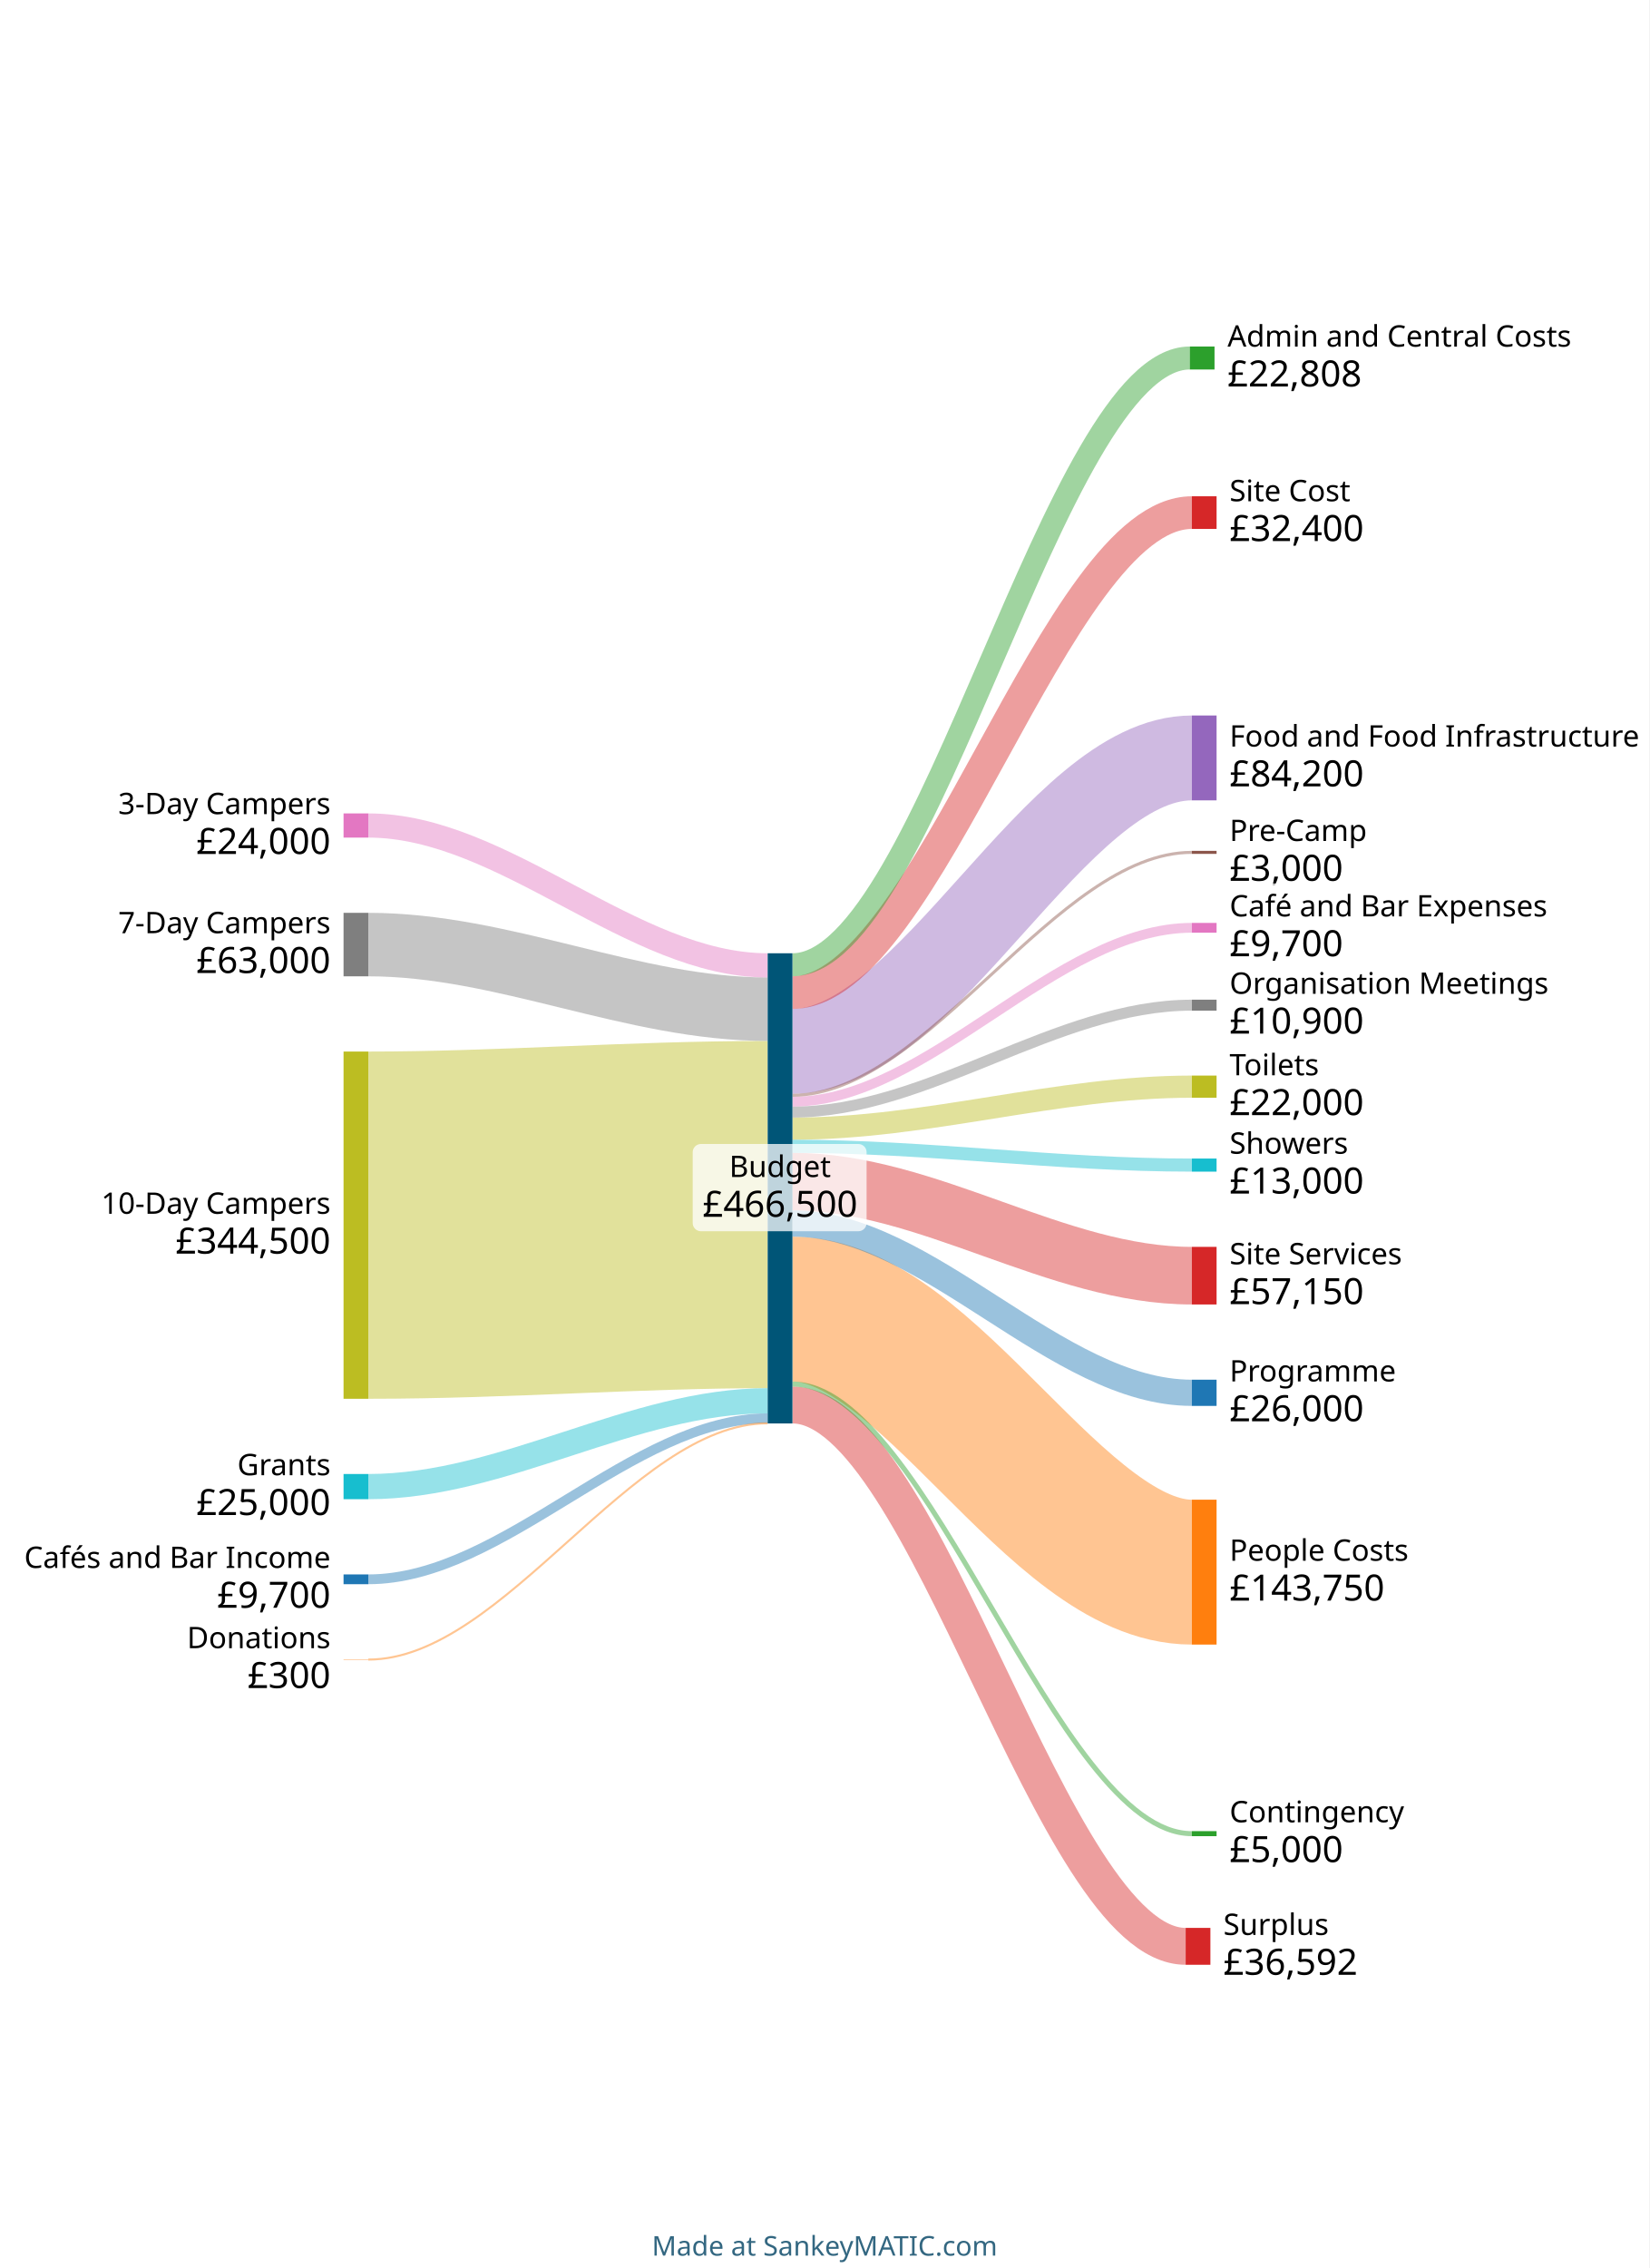
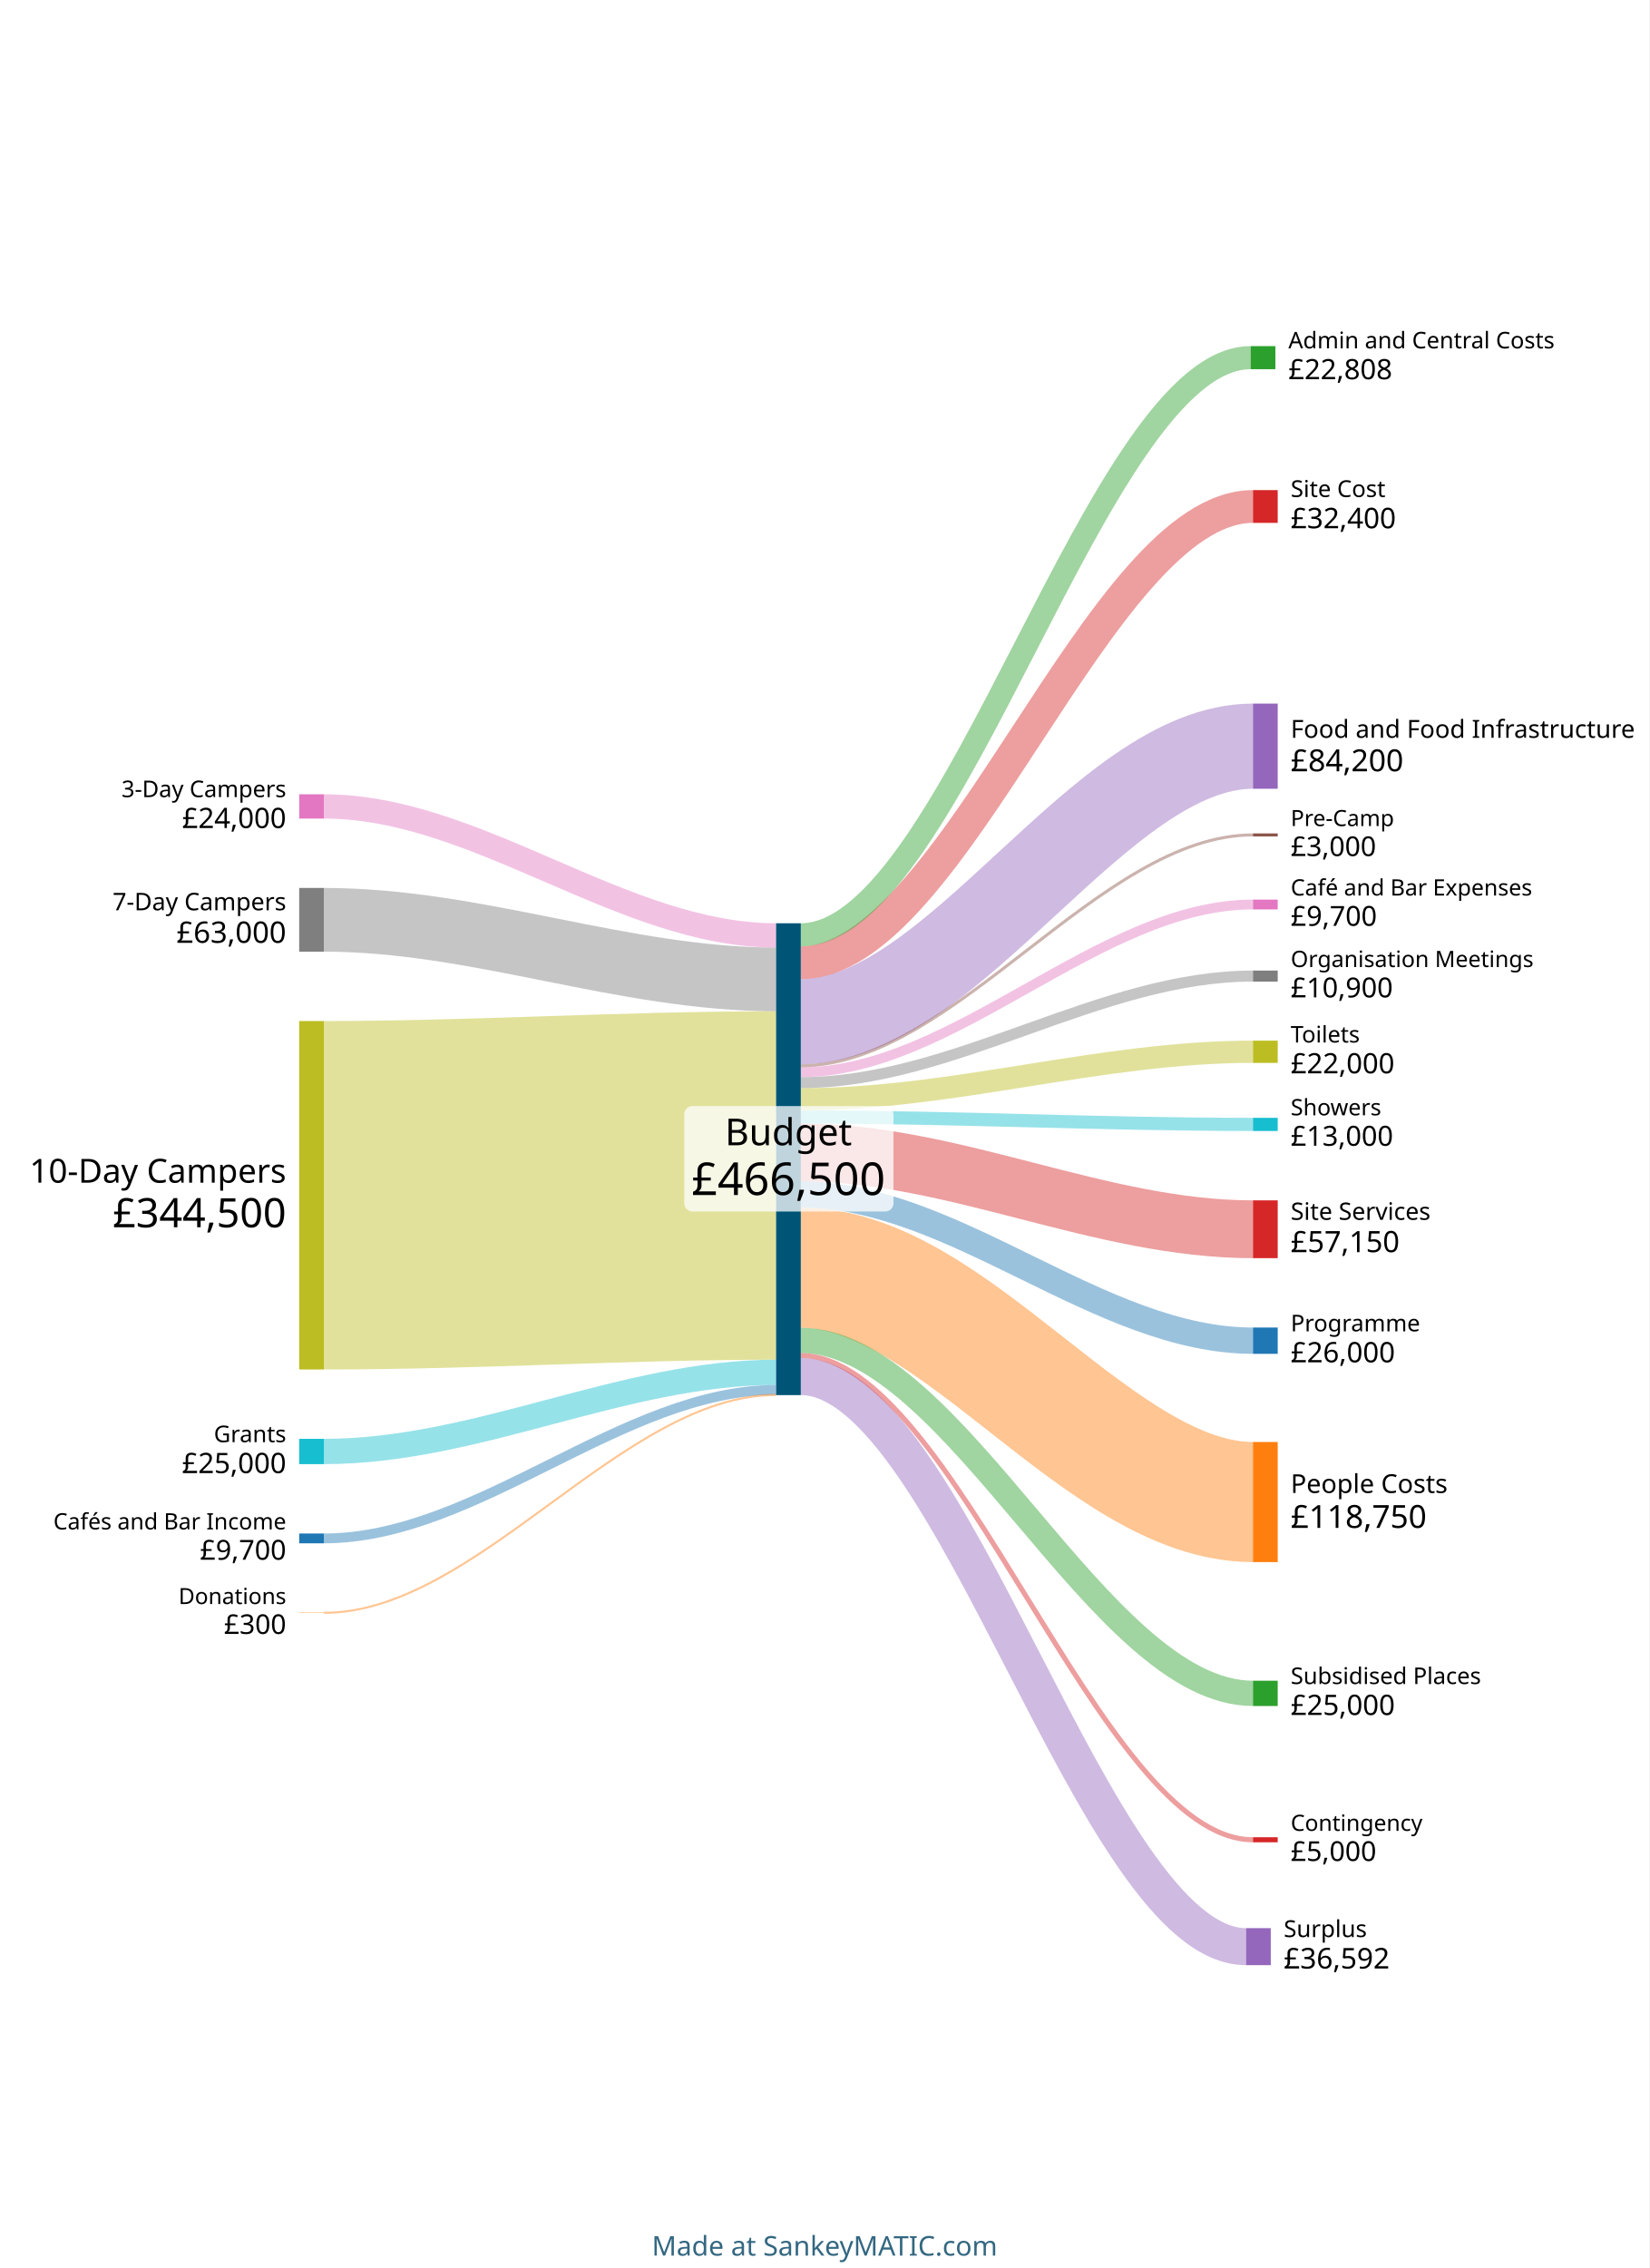
<svg xmlns="http://www.w3.org/2000/svg" height="1100" width="800">
  <rect height="1100" width="800" fill="#ffffff" />
-   <g transform="translate(166.6435,18)">
+   <g transform="translate(145.1278,18)">
    <g id="sankey_flows">
-       <path id="flow2" d="M12 576.215C77.871 576.215 139.868 571.076 205.739 571.076" fill="none" stroke-width="168.406" stroke="#bcbd22" opacity="0.45" />
-       <path id="flow16" d="M217.739 616.921C283.611 616.921 345.607 744.497 411.479 744.497" fill="none" stroke-width="70.271" stroke="#ff7f0e" opacity="0.45" />
-       <path id="flow8" d="M217.739 491.912C283.611 491.912 345.607 349.604 411.479 349.604" fill="none" stroke-width="41.161" stroke="#9467bd" opacity="0.45" />
-       <path id="flow1" d="M12 440.128C77.871 440.128 139.868 471.475 205.739 471.475" fill="none" stroke-width="30.797" stroke="#7f7f7f" opacity="0.45" />
-       <path id="flow14" d="M217.739 555.107C283.611 555.107 345.607 600.712 411.479 600.712" fill="none" stroke-width="27.937" stroke="#d62728" opacity="0.45" />
-       <path id="flow18" d="M217.739 663.445C282.591 663.445 343.627 925.992 408.479 925.992" fill="none" stroke-width="17.888" stroke="#d62728" opacity="0.45" />
-       <path id="flow7" d="M217.739 463.413C283.611 463.413 345.607 230.619 411.479 230.619" fill="none" stroke-width="15.838" stroke="#d62728" opacity="0.45" />
-       <path id="flow15" d="M217.739 575.431C283.611 575.431 345.607 657.521 411.479 657.521" fill="none" stroke-width="12.71" stroke="#1f77b4" opacity="0.45" />
-       <path id="flow3" d="M12 703.014C77.871 703.014 139.868 661.39 205.739 661.39" fill="none" stroke-width="12.221" stroke="#17becf" opacity="0.45" />
-       <path id="flow0" d="M12 382.377C77.871 382.377 139.868 450.21 205.739 450.21" fill="none" stroke-width="11.732" stroke="#e377c2" opacity="0.45" />
-       <path id="flow6" d="M217.739 449.919C283.271 449.919 344.947 155.639 410.479 155.639" fill="none" stroke-width="11.15" stroke="#2ca02c" opacity="0.45" />
-       <path id="flow12" d="M217.739 529.406C283.611 529.406 345.607 509.04 411.479 509.04" fill="none" stroke-width="10.755" stroke="#bcbd22" opacity="0.45" />
-       <path id="flow13" d="M217.739 537.961C283.611 537.961 345.607 547.08 411.479 547.08" fill="none" stroke-width="6.355" stroke="#17becf" opacity="0.45" />
-       <path id="flow11" d="M217.739 521.365C283.611 521.365 345.607 469.513 411.479 469.513" fill="none" stroke-width="5.328" stroke="#7f7f7f" opacity="0.45" />
-       <path id="flow4" d="M12 747.981C77.871 747.981 139.868 669.871 205.739 669.871" fill="none" stroke-width="4.742" stroke="#1f77b4" opacity="0.45" />
-       <path id="flow10" d="M217.739 516.33C283.611 516.33 345.607 431.992 411.479 431.992" fill="none" stroke-width="4.742" stroke="#e377c2" opacity="0.45" />
-       <path id="flow17" d="M217.739 653.279C283.611 653.279 345.607 871.34 411.479 871.34" fill="none" stroke-width="2.444" stroke="#2ca02c" opacity="0.45" />
-       <path id="flow9" d="M217.739 513.226C283.611 513.226 345.607 395.403 411.479 395.403" fill="none" stroke-width="1.467" stroke="#8c564b" opacity="0.45" />
-       <path id="flow5" d="M12 786.911C77.871 786.911 139.868 672.316 205.739 672.316" fill="none" stroke-width="1" stroke="#ff7f0e" opacity="0.45" />
+       <path id="flow2" d="M12 561.71C86.57 561.71 156.754 556.971 231.324 556.971" fill="none" stroke-width="168.993" stroke="#bcbd22" opacity="0.45" />
+       <path id="flow16" d="M243.324 596.844C317.894 596.844 388.078 710.505 462.648 710.505" fill="none" stroke-width="58.252" stroke="#ff7f0e" opacity="0.45" />
+       <path id="flow8" d="M243.324 477.531C317.894 477.531 388.078 343.902 462.648 343.902" fill="none" stroke-width="41.304" stroke="#9467bd" opacity="0.45" />
+       <path id="flow1" d="M12 428.114C86.57 428.114 156.754 457.022 231.324 457.022" fill="none" stroke-width="30.904" stroke="#7f7f7f" opacity="0.45" />
+       <path id="flow14" d="M243.324 540.946C317.894 540.946 388.078 578.2 462.648 578.2" fill="none" stroke-width="28.035" stroke="#d62728" opacity="0.45" />
+       <path id="flow19" d="M243.324 649.662C316.748 649.662 385.852 926.145 459.276 926.145" fill="none" stroke-width="17.95" stroke="#9467bd" opacity="0.45" />
+       <path id="flow7" d="M243.324 448.932C317.894 448.932 388.078 227.654 462.648 227.654" fill="none" stroke-width="15.894" stroke="#d62728" opacity="0.45" />
+       <path id="flow15" d="M243.324 561.341C317.894 561.341 388.078 632.241 462.648 632.241" fill="none" stroke-width="12.754" stroke="#1f77b4" opacity="0.45" />
+       <path id="flow3" d="M12 685.985C86.57 685.985 156.754 647.6 231.324 647.6" fill="none" stroke-width="12.264" stroke="#17becf" opacity="0.45" />
+       <path id="flow17" d="M243.324 632.102C317.894 632.102 388.078 803.296 462.648 803.296" fill="none" stroke-width="12.264" stroke="#2ca02c" opacity="0.45" />
+       <path id="flow0" d="M12 373.128C86.57 373.128 156.754 435.683 231.324 435.683" fill="none" stroke-width="11.773" stroke="#e377c2" opacity="0.45" />
+       <path id="flow6" d="M243.324 435.391C317.512 435.391 387.336 155.469 461.524 155.469" fill="none" stroke-width="11.188" stroke="#2ca02c" opacity="0.45" />
+       <path id="flow12" d="M243.324 515.156C317.894 515.156 388.078 492.117 462.648 492.117" fill="none" stroke-width="10.792" stroke="#bcbd22" opacity="0.45" />
+       <path id="flow13" d="M243.324 523.74C317.894 523.74 388.078 527.347 462.648 527.347" fill="none" stroke-width="6.377" stroke="#17becf" opacity="0.45" />
+       <path id="flow11" d="M243.324 507.086C317.894 507.086 388.078 455.403 462.648 455.403" fill="none" stroke-width="5.347" stroke="#7f7f7f" opacity="0.45" />
+       <path id="flow4" d="M12 728.143C86.57 728.143 156.754 656.111 231.324 656.111" fill="none" stroke-width="4.758" stroke="#1f77b4" opacity="0.45" />
+       <path id="flow10" d="M243.324 502.034C317.894 502.034 388.078 420.696 462.648 420.696" fill="none" stroke-width="4.758" stroke="#e377c2" opacity="0.45" />
+       <path id="flow18" d="M243.324 639.46C317.894 639.46 388.078 874.302 462.648 874.302" fill="none" stroke-width="2.453" stroke="#d62728" opacity="0.45" />
+       <path id="flow9" d="M243.324 498.919C317.894 498.919 388.078 386.943 462.648 386.943" fill="none" stroke-width="1.472" stroke="#8c564b" opacity="0.45" />
+       <path id="flow5" d="M12 764.242C86.57 764.242 156.754 658.563 231.324 658.563" fill="none" stroke-width="1" stroke="#ff7f0e" opacity="0.45" />
    </g>
    <g id="sankey_nodes">
      <g class="node">
-         <rect id="r0" class="for_r0" x="0" y="376.511" height="11.732" width="12" fill="#e377c2" fill-opacity="1" />
+         <rect id="r0" class="for_r0" x="0" y="367.242" height="11.773" width="12" fill="#e377c2" fill-opacity="1" />
      </g>
      <g class="node">
-         <rect id="r1" class="for_r1" x="205.739" y="444.344" height="228.045" width="12" fill="#057" fill-opacity="1" />
+         <rect id="r1" class="for_r1" x="231.324" y="429.797" height="228.84" width="12" fill="#057" fill-opacity="1" />
      </g>
      <g class="node">
-         <rect id="r2" class="for_r2" x="0" y="424.729" height="30.797" width="12" fill="#7f7f7f" fill-opacity="1" />
+         <rect id="r2" class="for_r2" x="0" y="412.662" height="30.904" width="12" fill="#7f7f7f" fill-opacity="1" />
      </g>
      <g class="node">
-         <rect id="r3" class="for_r3" x="0" y="492.012" height="168.406" width="12" fill="#bcbd22" fill-opacity="1" />
+         <rect id="r3" class="for_r3" x="0" y="477.213" height="168.993" width="12" fill="#bcbd22" fill-opacity="1" />
      </g>
      <g class="node">
-         <rect id="r4" class="for_r4" x="0" y="696.903" height="12.221" width="12" fill="#17becf" fill-opacity="1" />
+         <rect id="r4" class="for_r4" x="0" y="679.853" height="12.264" width="12" fill="#17becf" fill-opacity="1" />
      </g>
      <g class="node">
-         <rect id="r5" class="for_r5" x="0" y="745.61" height="4.742" width="12" fill="#1f77b4" fill-opacity="1" />
+         <rect id="r5" class="for_r5" x="0" y="725.764" height="4.758" width="12" fill="#1f77b4" fill-opacity="1" />
      </g>
      <g class="node">
-         <rect id="r6" class="for_r6" x="0" y="786.837" height="0.147" width="12" fill="#ff7f0e" fill-opacity="1" />
+         <rect id="r6" class="for_r6" x="0" y="764.169" height="0.147" width="12" fill="#ff7f0e" fill-opacity="1" />
      </g>
      <g class="node">
-         <rect id="r7" class="for_r7" x="411.479" y="198.064" height="11.15" width="12" fill="#2ca02c" fill-opacity="1" transform="translate(-1,-48)" />
+         <rect id="r7" class="for_r7" x="462.648" y="197.875" height="11.188" width="12" fill="#2ca02c" fill-opacity="1" transform="translate(-1.12424,-48.00107)" />
      </g>
      <g class="node">
-         <rect id="r8" class="for_r8" x="411.479" y="245.699" height="15.838" width="12" fill="#d62728" fill-opacity="1" transform="translate(0,-23)" />
+         <rect id="r8" class="for_r8" x="462.648" y="242.711" height="15.894" width="12" fill="#d62728" fill-opacity="1" transform="translate(0,-23.00388)" />
      </g>
      <g class="node">
-         <rect id="r9" class="for_r9" x="411.479" y="298.023" height="41.161" width="12" fill="#9467bd" fill-opacity="1" transform="translate(0,31)" />
+         <rect id="r9" class="for_r9" x="462.648" y="292.251" height="41.304" width="12" fill="#9467bd" fill-opacity="1" transform="translate(0,30.99854)" />
      </g>
      <g class="node">
-         <rect id="r10" class="for_r10" x="411.479" y="375.669" height="1.467" width="12" fill="#8c564b" fill-opacity="1" transform="translate(0,19)" />
+         <rect id="r10" class="for_r10" x="462.648" y="367.202" height="1.472" width="12" fill="#8c564b" fill-opacity="1" transform="translate(0,19.00467)" />
      </g>
      <g class="node">
-         <rect id="r11" class="for_r11" x="411.479" y="413.622" height="4.742" width="12" fill="#e377c2" fill-opacity="1" transform="translate(0,16)" />
+         <rect id="r11" class="for_r11" x="462.648" y="402.321" height="4.758" width="12" fill="#e377c2" fill-opacity="1" transform="translate(0,15.99607)" />
      </g>
      <g class="node">
-         <rect id="r12" class="for_r12" x="411.479" y="454.849" height="5.328" width="12" fill="#7f7f7f" fill-opacity="1" transform="translate(0,12)" />
+         <rect id="r12" class="for_r12" x="462.648" y="440.726" height="5.347" width="12" fill="#7f7f7f" fill-opacity="1" transform="translate(0,12.00358)" />
      </g>
      <g class="node">
-         <rect id="r13" class="for_r13" x="411.479" y="496.663" height="10.755" width="12" fill="#bcbd22" fill-opacity="1" transform="translate(0,7)" />
+         <rect id="r13" class="for_r13" x="462.648" y="479.72" height="10.792" width="12" fill="#bcbd22" fill-opacity="1" transform="translate(0,7.00105)" />
      </g>
      <g class="node">
-         <rect id="r14" class="for_r14" x="411.479" y="543.903" height="6.355" width="12" fill="#17becf" fill-opacity="1" />
+         <rect id="r14" class="for_r14" x="462.648" y="524.158" height="6.377" width="12" fill="#17becf" fill-opacity="1" />
      </g>
      <g class="node">
-         <rect id="r15" class="for_r15" x="411.479" y="586.743" height="27.937" width="12" fill="#d62728" fill-opacity="1" />
+         <rect id="r15" class="for_r15" x="462.648" y="564.182" height="28.035" width="12" fill="#d62728" fill-opacity="1" />
      </g>
      <g class="node">
-         <rect id="r16" class="for_r16" x="411.479" y="651.166" height="12.71" width="12" fill="#1f77b4" fill-opacity="1" />
+         <rect id="r16" class="for_r16" x="462.648" y="625.864" height="12.754" width="12" fill="#1f77b4" fill-opacity="1" />
      </g>
      <g class="node">
-         <rect id="r17" class="for_r17" x="411.479" y="700.362" height="70.271" width="12" fill="#ff7f0e" fill-opacity="1" transform="translate(0,9)" />
+         <rect id="r17" class="for_r17" x="462.648" y="672.265" height="58.252" width="12" fill="#ff7f0e" fill-opacity="1" transform="translate(0,9.11403)" />
      </g>
      <g class="node">
-         <rect id="r18" class="for_r18" x="411.479" y="807.118" height="2.444" width="12" fill="#2ca02c" fill-opacity="1" transform="translate(0,63)" />
+         <rect id="r18" class="for_r18" x="462.648" y="764.164" height="12.264" width="12" fill="#2ca02c" fill-opacity="1" transform="translate(0,33)" />
      </g>
      <g class="node">
-         <rect id="r19" class="for_r19" x="411.479" y="846.048" height="17.888" width="12" fill="#d62728" fill-opacity="1" transform="translate(-3,71)" />
+         <rect id="r19" class="for_r19" x="462.648" y="810.075" height="2.453" width="12" fill="#d62728" fill-opacity="1" transform="translate(0,63.00068)" />
+       </g>
+       <g class="node">
+         <rect id="r20" class="for_r20" x="462.648" y="846.174" height="17.95" width="12" fill="#9467bd" fill-opacity="1" transform="translate(-3.37271,70.99539)" />
      </g>
    </g>
    <g id="sankey_labels" font-family="sans-serif" font-size="16px" fill="#000000">
-       <text text-anchor="middle" x="233.357" y="1076" font-size="13.203px" font-weight="400" fill="#336781">Made at SankeyMATIC.com</text>
-       <rect id="label0_bg" class="for_r0" x="-112.19" y="360.857" width="110.764" height="42.32" rx="4" fill="#fff" fill-opacity="0.75" stroke="none" stroke-width="0" stroke-opacity="0" />
-       <text id="label0" class="for_r0" text-anchor="end" x="-6.298" y="382.377" font-weight="400" font-size="14.4px" dy="-5.52">3-Day Campers<tspan x="-6.298" dy="19.32" font-weight="400" font-size="17.6px">£24,000</tspan>
+       <text text-anchor="middle" x="254.872" y="1076" font-size="13.203px" font-weight="400" fill="#336781">Made at SankeyMATIC.com</text>
+       <rect id="label0_bg" class="for_r0" x="-89.518" y="355.618" width="88.292" height="33.981" rx="4" fill="#fff" fill-opacity="0.75" stroke="none" stroke-width="0" stroke-opacity="0" />
+       <text id="label0" class="for_r0" text-anchor="end" x="-6.298" y="373.128" font-weight="400" font-size="11.166px" dy="-4.511">3-Day Campers<tspan x="-6.298" dy="14.981" font-weight="400" font-size="13.647px">£24,000</tspan>
      </text>
-       <rect id="label1_bg" class="for_r1" x="169.364" y="536.846" width="84.349" height="42.32" rx="4" fill="#fff" fill-opacity="0.75" stroke="none" stroke-width="0" stroke-opacity="0" />
-       <text id="label1" class="for_r1" text-anchor="middle" x="211.739" y="558.366" font-weight="400" font-size="14.4px" dy="-5.52">Budget<tspan x="211.739" dy="19.32" font-weight="400" font-size="17.6px">£466,500</tspan>
+       <rect id="label1_bg" class="for_r1" x="186.777" y="518.442" width="101.495" height="51.15" rx="4" fill="#fff" fill-opacity="0.75" stroke="none" stroke-width="0" stroke-opacity="0" />
+       <text id="label1" class="for_r1" text-anchor="middle" x="237.324" y="544.217" font-weight="400" font-size="18px" dy="-6.775">Budget<tspan x="237.324" dy="24.15" font-weight="400" font-size="22px">£466,500</tspan>
      </text>
-       <rect id="label2_bg" class="for_r2" x="-112.19" y="418.608" width="110.764" height="42.32" rx="4" fill="#fff" fill-opacity="0.75" stroke="none" stroke-width="0" stroke-opacity="0" />
-       <text id="label2" class="for_r2" text-anchor="end" x="-6.298" y="440.128" font-weight="400" font-size="14.4px" dy="-5.52">7-Day Campers<tspan x="-6.298" dy="19.32" font-weight="400" font-size="17.6px">£63,000</tspan>
+       <rect id="label2_bg" class="for_r2" x="-93.706" y="409.489" width="92.192" height="35.789" rx="4" fill="#fff" fill-opacity="0.75" stroke="none" stroke-width="0" stroke-opacity="0" />
+       <text id="label2" class="for_r2" text-anchor="end" x="-6.298" y="428.114" font-weight="400" font-size="11.768px" dy="-4.625">7-Day Campers<tspan x="-6.298" dy="15.789" font-weight="400" font-size="14.384px">£63,000</tspan>
      </text>
-       <rect id="label3_bg" class="for_r3" x="-120.206" y="554.695" width="118.771" height="42.32" rx="4" fill="#fff" fill-opacity="0.75" stroke="none" stroke-width="0" stroke-opacity="0" />
-       <text id="label3" class="for_r3" text-anchor="end" x="-6.298" y="576.215" font-weight="400" font-size="14.4px" dy="-5.52">10-Day Campers<tspan x="-6.298" dy="19.32" font-weight="400" font-size="17.6px">£344,500</tspan>
+       <rect id="label3_bg" class="for_r3" x="-133.128" y="537.619" width="131.544" height="46.622" rx="4" fill="#fff" fill-opacity="0.75" stroke="none" stroke-width="0" stroke-opacity="0" />
+       <text id="label3" class="for_r3" text-anchor="end" x="-6.298" y="561.71" font-weight="400" font-size="16.116px" dy="-6.091">10-Day Campers<tspan x="-6.298" dy="21.622" font-weight="400" font-size="19.697px">£344,500</tspan>
      </text>
-       <rect id="label4_bg" class="for_r4" x="-75.987" y="681.494" width="74.561" height="42.32" rx="4" fill="#fff" fill-opacity="0.75" stroke="none" stroke-width="0" stroke-opacity="0" />
-       <text id="label4" class="for_r4" text-anchor="end" x="-6.298" y="703.014" font-weight="400" font-size="14.4px" dy="-5.52">Grants<tspan x="-6.298" dy="19.32" font-weight="400" font-size="17.6px">£25,000</tspan>
+       <rect id="label4_bg" class="for_r4" x="-61.753" y="668.464" width="60.519" height="34.002" rx="4" fill="#fff" fill-opacity="0.75" stroke="none" stroke-width="0" stroke-opacity="0" />
+       <text id="label4" class="for_r4" text-anchor="end" x="-6.298" y="685.985" font-weight="400" font-size="11.181px" dy="-4.521">Grants<tspan x="-6.298" dy="15.002" font-weight="400" font-size="13.666px">£25,000</tspan>
      </text>
-       <rect id="label5_bg" class="for_r5" x="-154.643" y="726.461" width="153.21" height="42.32" rx="4" fill="#fff" fill-opacity="0.75" stroke="none" stroke-width="0" stroke-opacity="0" />
-       <text id="label5" class="for_r5" text-anchor="end" x="-6.298" y="747.981" font-weight="400" font-size="14.4px" dy="-5.52">Cafés and Bar Income<tspan x="-6.298" dy="19.32" font-weight="400" font-size="17.6px">£9,700</tspan>
+       <rect id="label5_bg" class="for_r5" x="-120.222" y="710.781" width="118.589" height="33.685" rx="4" fill="#fff" fill-opacity="0.75" stroke="none" stroke-width="0" stroke-opacity="0" />
+       <text id="label5" class="for_r5" text-anchor="end" x="-6.298" y="728.143" font-weight="400" font-size="10.945px" dy="-4.362">Cafés and Bar Income<tspan x="-6.298" dy="14.685" font-weight="400" font-size="13.377px">£9,700</tspan>
      </text>
-       <rect id="label6_bg" class="for_r6" x="-76.206" y="765.391" width="74.782" height="42.32" rx="4" fill="#fff" fill-opacity="0.75" stroke="none" stroke-width="0" stroke-opacity="0" />
-       <text id="label6" class="for_r6" text-anchor="end" x="-6.298" y="786.911" font-weight="400" font-size="14.4px" dy="-5.52">Donations<tspan x="-6.298" dy="19.32" font-weight="400" font-size="17.6px">£300</tspan>
+       <rect id="label6_bg" class="for_r6" x="-60.003" y="746.977" width="58.961" height="33.49" rx="4" fill="#fff" fill-opacity="0.75" stroke="none" stroke-width="0" stroke-opacity="0" />
+       <text id="label6" class="for_r6" text-anchor="end" x="-6.298" y="764.242" font-weight="400" font-size="10.8px" dy="-4.265">Donations<tspan x="-6.298" dy="14.49" font-weight="400" font-size="13.2px">£300</tspan>
      </text>
-       <rect id="label7_bg" class="for_r7" x="424.111" y="182.119" width="170.808" height="42.32" rx="4" fill="#fff" fill-opacity="0.75" stroke="none" stroke-width="0" stroke-opacity="0" transform="translate(-1,-48)" />
-       <text id="label7" class="for_r7" text-anchor="start" x="429.776" y="203.639" font-weight="400" font-size="14.4px" dy="-5.52" transform="translate(-1,-48)">Admin and Central Costs<tspan x="429.776" dy="19.32" font-weight="400" font-size="17.6px">£22,808</tspan>
+       <rect id="label7_bg" class="for_r7" x="475.281" y="185.972" width="134.994" height="33.956" rx="4" fill="#fff" fill-opacity="0.75" stroke="none" stroke-width="0" stroke-opacity="0" transform="translate(-1.12424,-48.00107)" />
+       <text id="label7" class="for_r7" text-anchor="start" x="480.946" y="203.47" font-weight="400" font-size="11.148px" dy="-4.498" transform="translate(-1.12424,-48.00107)">Admin and Central Costs<tspan x="480.946" dy="14.956" font-weight="400" font-size="13.625px">£22,808</tspan>
      </text>
-       <rect id="label8_bg" class="for_r8" x="424.111" y="232.099" width="74.561" height="42.32" rx="4" fill="#fff" fill-opacity="0.75" stroke="none" stroke-width="0" stroke-opacity="0" transform="translate(0,-23)" />
-       <text id="label8" class="for_r8" text-anchor="start" x="429.776" y="253.619" font-weight="400" font-size="14.4px" dy="-5.52" transform="translate(0,-23)">Site Cost<tspan x="429.776" dy="19.32" font-weight="400" font-size="17.6px">£32,400</tspan>
+       <rect id="label8_bg" class="for_r8" x="475.281" y="233.06" width="60.938" height="34.155" rx="4" fill="#fff" fill-opacity="0.75" stroke="none" stroke-width="0" stroke-opacity="0" transform="translate(0,-23.00388)" />
+       <text id="label8" class="for_r8" text-anchor="start" x="480.946" y="250.658" font-weight="400" font-size="11.296px" dy="-4.598" transform="translate(0,-23.00388)">Site Cost<tspan x="480.946" dy="15.155" font-weight="400" font-size="13.806px">£32,400</tspan>
      </text>
-       <rect id="label9_bg" class="for_r9" x="424.111" y="297.084" width="197.245" height="42.32" rx="4" fill="#fff" fill-opacity="0.75" stroke="none" stroke-width="0" stroke-opacity="0" transform="translate(0,31)" />
-       <text id="label9" class="for_r9" text-anchor="start" x="429.776" y="318.604" font-weight="400" font-size="14.4px" dy="-5.52" transform="translate(0,31)">Food and Food Infrastructure<tspan x="429.776" dy="19.32" font-weight="400" font-size="17.6px">£84,200</tspan>
+       <rect id="label9_bg" class="for_r9" x="475.281" y="294.849" width="167.591" height="36.228" rx="4" fill="#fff" fill-opacity="0.75" stroke="none" stroke-width="0" stroke-opacity="0" transform="translate(0,30.99854)" />
+       <text id="label9" class="for_r9" text-anchor="start" x="480.946" y="312.903" font-weight="400" font-size="12.096px" dy="-4.054" transform="translate(0,30.99854)">Food and Food Infrastructure<tspan x="480.946" dy="16.228" font-weight="400" font-size="14.784px">£84,200</tspan>
      </text>
-       <rect id="label10_bg" class="for_r10" x="424.111" y="354.883" width="76.355" height="42.32" rx="4" fill="#fff" fill-opacity="0.75" stroke="none" stroke-width="0" stroke-opacity="0" transform="translate(0,19)" />
-       <text id="label10" class="for_r10" text-anchor="start" x="429.776" y="376.403" font-weight="400" font-size="14.4px" dy="-5.52" transform="translate(0,19)">Pre-Camp<tspan x="429.776" dy="19.32" font-weight="400" font-size="17.6px">£3,000</tspan>
+       <rect id="label10_bg" class="for_r10" x="475.281" y="350.645" width="61.095" height="33.546" rx="4" fill="#fff" fill-opacity="0.75" stroke="none" stroke-width="0" stroke-opacity="0" transform="translate(0,19.00467)" />
+       <text id="label10" class="for_r10" text-anchor="start" x="480.946" y="367.938" font-weight="400" font-size="10.842px" dy="-4.293" transform="translate(0,19.00467)">Pre-Camp<tspan x="480.946" dy="14.546" font-weight="400" font-size="13.251px">£3,000</tspan>
      </text>
-       <rect id="label11_bg" class="for_r11" x="424.111" y="394.472" width="162.823" height="42.32" rx="4" fill="#fff" fill-opacity="0.75" stroke="none" stroke-width="0" stroke-opacity="0" transform="translate(0,16)" />
-       <text id="label11" class="for_r11" text-anchor="start" x="429.776" y="415.992" font-weight="400" font-size="14.4px" dy="-5.52" transform="translate(0,16)">Café and Bar Expenses<tspan x="429.776" dy="19.32" font-weight="400" font-size="17.6px">£9,700</tspan>
+       <rect id="label11_bg" class="for_r11" x="475.281" y="387.337" width="126.808" height="33.685" rx="4" fill="#fff" fill-opacity="0.75" stroke="none" stroke-width="0" stroke-opacity="0" transform="translate(0,15.99607)" />
+       <text id="label11" class="for_r11" text-anchor="start" x="480.946" y="404.7" font-weight="400" font-size="10.945px" dy="-4.362" transform="translate(0,15.99607)">Café and Bar Expenses<tspan x="480.946" dy="14.685" font-weight="400" font-size="13.377px">£9,700</tspan>
      </text>
-       <rect id="label12_bg" class="for_r12" x="424.111" y="435.993" width="154.808" height="42.32" rx="4" fill="#fff" fill-opacity="0.75" stroke="none" stroke-width="0" stroke-opacity="0" transform="translate(0,12)" />
-       <text id="label12" class="for_r12" text-anchor="start" x="429.776" y="457.513" font-weight="400" font-size="14.4px" dy="-5.52" transform="translate(0,12)">Organisation Meetings<tspan x="429.776" dy="19.32" font-weight="400" font-size="17.6px">£10,900</tspan>
+       <rect id="label12_bg" class="for_r12" x="475.281" y="426.024" width="120.908" height="33.71" rx="4" fill="#fff" fill-opacity="0.75" stroke="none" stroke-width="0" stroke-opacity="0" transform="translate(0,12.00358)" />
+       <text id="label12" class="for_r12" text-anchor="start" x="480.946" y="443.399" font-weight="400" font-size="10.964px" dy="-4.375" transform="translate(0,12.00358)">Organisation Meetings<tspan x="480.946" dy="14.71" font-weight="400" font-size="13.4px">£10,900</tspan>
      </text>
-       <rect id="label13_bg" class="for_r13" x="424.111" y="480.52" width="74.561" height="42.32" rx="4" fill="#fff" fill-opacity="0.75" stroke="none" stroke-width="0" stroke-opacity="0" transform="translate(0,7)" />
-       <text id="label13" class="for_r13" text-anchor="start" x="429.776" y="502.04" font-weight="400" font-size="14.4px" dy="-5.52" transform="translate(0,7)">Toilets<tspan x="429.776" dy="19.32" font-weight="400" font-size="17.6px">£22,000</tspan>
+       <rect id="label13_bg" class="for_r13" x="475.281" y="467.626" width="60.326" height="33.94" rx="4" fill="#fff" fill-opacity="0.75" stroke="none" stroke-width="0" stroke-opacity="0" transform="translate(0,7.00105)" />
+       <text id="label13" class="for_r13" text-anchor="start" x="480.946" y="485.116" font-weight="400" font-size="11.135px" dy="-4.49" transform="translate(0,7.00105)">Toilets<tspan x="480.946" dy="14.94" font-weight="400" font-size="13.61px">£22,000</tspan>
      </text>
-       <rect id="label14_bg" class="for_r14" x="424.111" y="525.56" width="74.561" height="42.32" rx="4" fill="#fff" fill-opacity="0.75" stroke="none" stroke-width="0" stroke-opacity="0" />
-       <text id="label14" class="for_r14" text-anchor="start" x="429.776" y="547.08" font-weight="400" font-size="14.4px" dy="-5.52">Showers<tspan x="429.776" dy="19.32" font-weight="400" font-size="17.6px">£13,000</tspan>
+       <rect id="label14_bg" class="for_r14" x="475.281" y="509.95" width="59.276" height="33.753" rx="4" fill="#fff" fill-opacity="0.75" stroke="none" stroke-width="0" stroke-opacity="0" />
+       <text id="label14" class="for_r14" text-anchor="start" x="480.946" y="527.347" font-weight="400" font-size="10.996px" dy="-4.397">Showers<tspan x="480.946" dy="14.753" font-weight="400" font-size="13.44px">£13,000</tspan>
      </text>
-       <rect id="label15_bg" class="for_r15" x="424.111" y="579.192" width="94.761" height="42.32" rx="4" fill="#fff" fill-opacity="0.75" stroke="none" stroke-width="0" stroke-opacity="0" />
-       <text id="label15" class="for_r15" text-anchor="start" x="429.776" y="600.712" font-weight="400" font-size="14.4px" dy="-5.52">Site Services<tspan x="429.776" dy="19.32" font-weight="400" font-size="17.6px">£57,150</tspan>
+       <rect id="label15_bg" class="for_r15" x="475.281" y="559.636" width="78.994" height="35.668" rx="4" fill="#fff" fill-opacity="0.75" stroke="none" stroke-width="0" stroke-opacity="0" />
+       <text id="label15" class="for_r15" text-anchor="start" x="480.946" y="578.2" font-weight="400" font-size="11.678px" dy="-4.564">Site Services<tspan x="480.946" dy="15.668" font-weight="400" font-size="14.273px">£57,150</tspan>
      </text>
-       <rect id="label16_bg" class="for_r16" x="424.111" y="636.001" width="85.964" height="42.32" rx="4" fill="#fff" fill-opacity="0.75" stroke="none" stroke-width="0" stroke-opacity="0" />
-       <text id="label16" class="for_r16" text-anchor="start" x="429.776" y="657.521" font-weight="400" font-size="14.4px" dy="-5.52">Programme<tspan x="429.776" dy="19.32" font-weight="400" font-size="17.6px">£26,000</tspan>
+       <rect id="label16_bg" class="for_r16" x="475.281" y="614.71" width="69.183" height="34.023" rx="4" fill="#fff" fill-opacity="0.75" stroke="none" stroke-width="0" stroke-opacity="0" />
+       <text id="label16" class="for_r16" text-anchor="start" x="480.946" y="632.241" font-weight="400" font-size="11.197px" dy="-4.531">Programme<tspan x="480.946" dy="15.023" font-weight="400" font-size="13.685px">£26,000</tspan>
      </text>
-       <rect id="label17_bg" class="for_r17" x="424.111" y="713.977" width="96.386" height="42.32" rx="4" fill="#fff" fill-opacity="0.75" stroke="none" stroke-width="0" stroke-opacity="0" transform="translate(0,9)" />
-       <text id="label17" class="for_r17" text-anchor="start" x="429.776" y="735.497" font-weight="400" font-size="14.4px" dy="-5.52" transform="translate(0,9)">People Costs<tspan x="429.776" dy="19.32" font-weight="400" font-size="17.6px">£143,750</tspan>
+       <rect id="label17_bg" class="for_r17" x="475.281" y="682.979" width="86.48" height="36.944" rx="4" fill="#fff" fill-opacity="0.75" stroke="none" stroke-width="0" stroke-opacity="0" transform="translate(0,9.11403)" />
+       <text id="label17" class="for_r17" text-anchor="start" x="480.946" y="701.391" font-weight="400" font-size="12.629px" dy="-4.412" transform="translate(0,9.11403)">People Costs<tspan x="480.946" dy="16.944" font-weight="400" font-size="15.436px">£118,750</tspan>
      </text>
-       <rect id="label18_bg" class="for_r18" x="424.111" y="786.82" width="90.792" height="42.32" rx="4" fill="#fff" fill-opacity="0.75" stroke="none" stroke-width="0" stroke-opacity="0" transform="translate(0,63)" />
-       <text id="label18" class="for_r18" text-anchor="start" x="429.776" y="808.34" font-weight="400" font-size="14.4px" dy="-5.52" transform="translate(0,63)">Contingency<tspan x="429.776" dy="19.32" font-weight="400" font-size="17.6px">£5,000</tspan>
+       <rect id="label18_bg" class="for_r18" x="475.281" y="752.775" width="102.495" height="34.002" rx="4" fill="#fff" fill-opacity="0.75" stroke="none" stroke-width="0" stroke-opacity="0" transform="translate(0,33)" />
+       <text id="label18" class="for_r18" text-anchor="start" x="480.946" y="770.296" font-weight="400" font-size="11.181px" dy="-4.521" transform="translate(0,33)">Subsidised Places<tspan x="480.946" dy="15.002" font-weight="400" font-size="13.666px">£25,000</tspan>
      </text>
-       <rect id="label19_bg" class="for_r19" x="424.111" y="833.472" width="74.561" height="42.32" rx="4" fill="#fff" fill-opacity="0.75" stroke="none" stroke-width="0" stroke-opacity="0" transform="translate(-3,71)" />
-       <text id="label19" class="for_r19" text-anchor="start" x="429.776" y="854.992" font-weight="400" font-size="14.4px" dy="-5.52" transform="translate(-3,71)">Surplus<tspan x="429.776" dy="19.32" font-weight="400" font-size="17.6px">£36,592</tspan>
+       <rect id="label19_bg" class="for_r19" x="475.281" y="793.987" width="71.722" height="33.587" rx="4" fill="#fff" fill-opacity="0.75" stroke="none" stroke-width="0" stroke-opacity="0" transform="translate(0,63.00068)" />
+       <text id="label19" class="for_r19" text-anchor="start" x="480.946" y="811.301" font-weight="400" font-size="10.873px" dy="-4.314" transform="translate(0,63.00068)">Contingency<tspan x="480.946" dy="14.587" font-weight="400" font-size="13.289px">£5,000</tspan>
+       </text>
+       <rect id="label20_bg" class="for_r20" x="475.281" y="837.508" width="61.183" height="34.242" rx="4" fill="#fff" fill-opacity="0.75" stroke="none" stroke-width="0" stroke-opacity="0" transform="translate(-3.37271,70.99539)" />
+       <text id="label20" class="for_r20" text-anchor="start" x="480.946" y="855.149" font-weight="400" font-size="11.36px" dy="-4.641" transform="translate(-3.37271,70.99539)">Surplus<tspan x="480.946" dy="15.242" font-weight="400" font-size="13.885px">£36,592</tspan>
      </text>
    </g>
  </g>
</svg>
